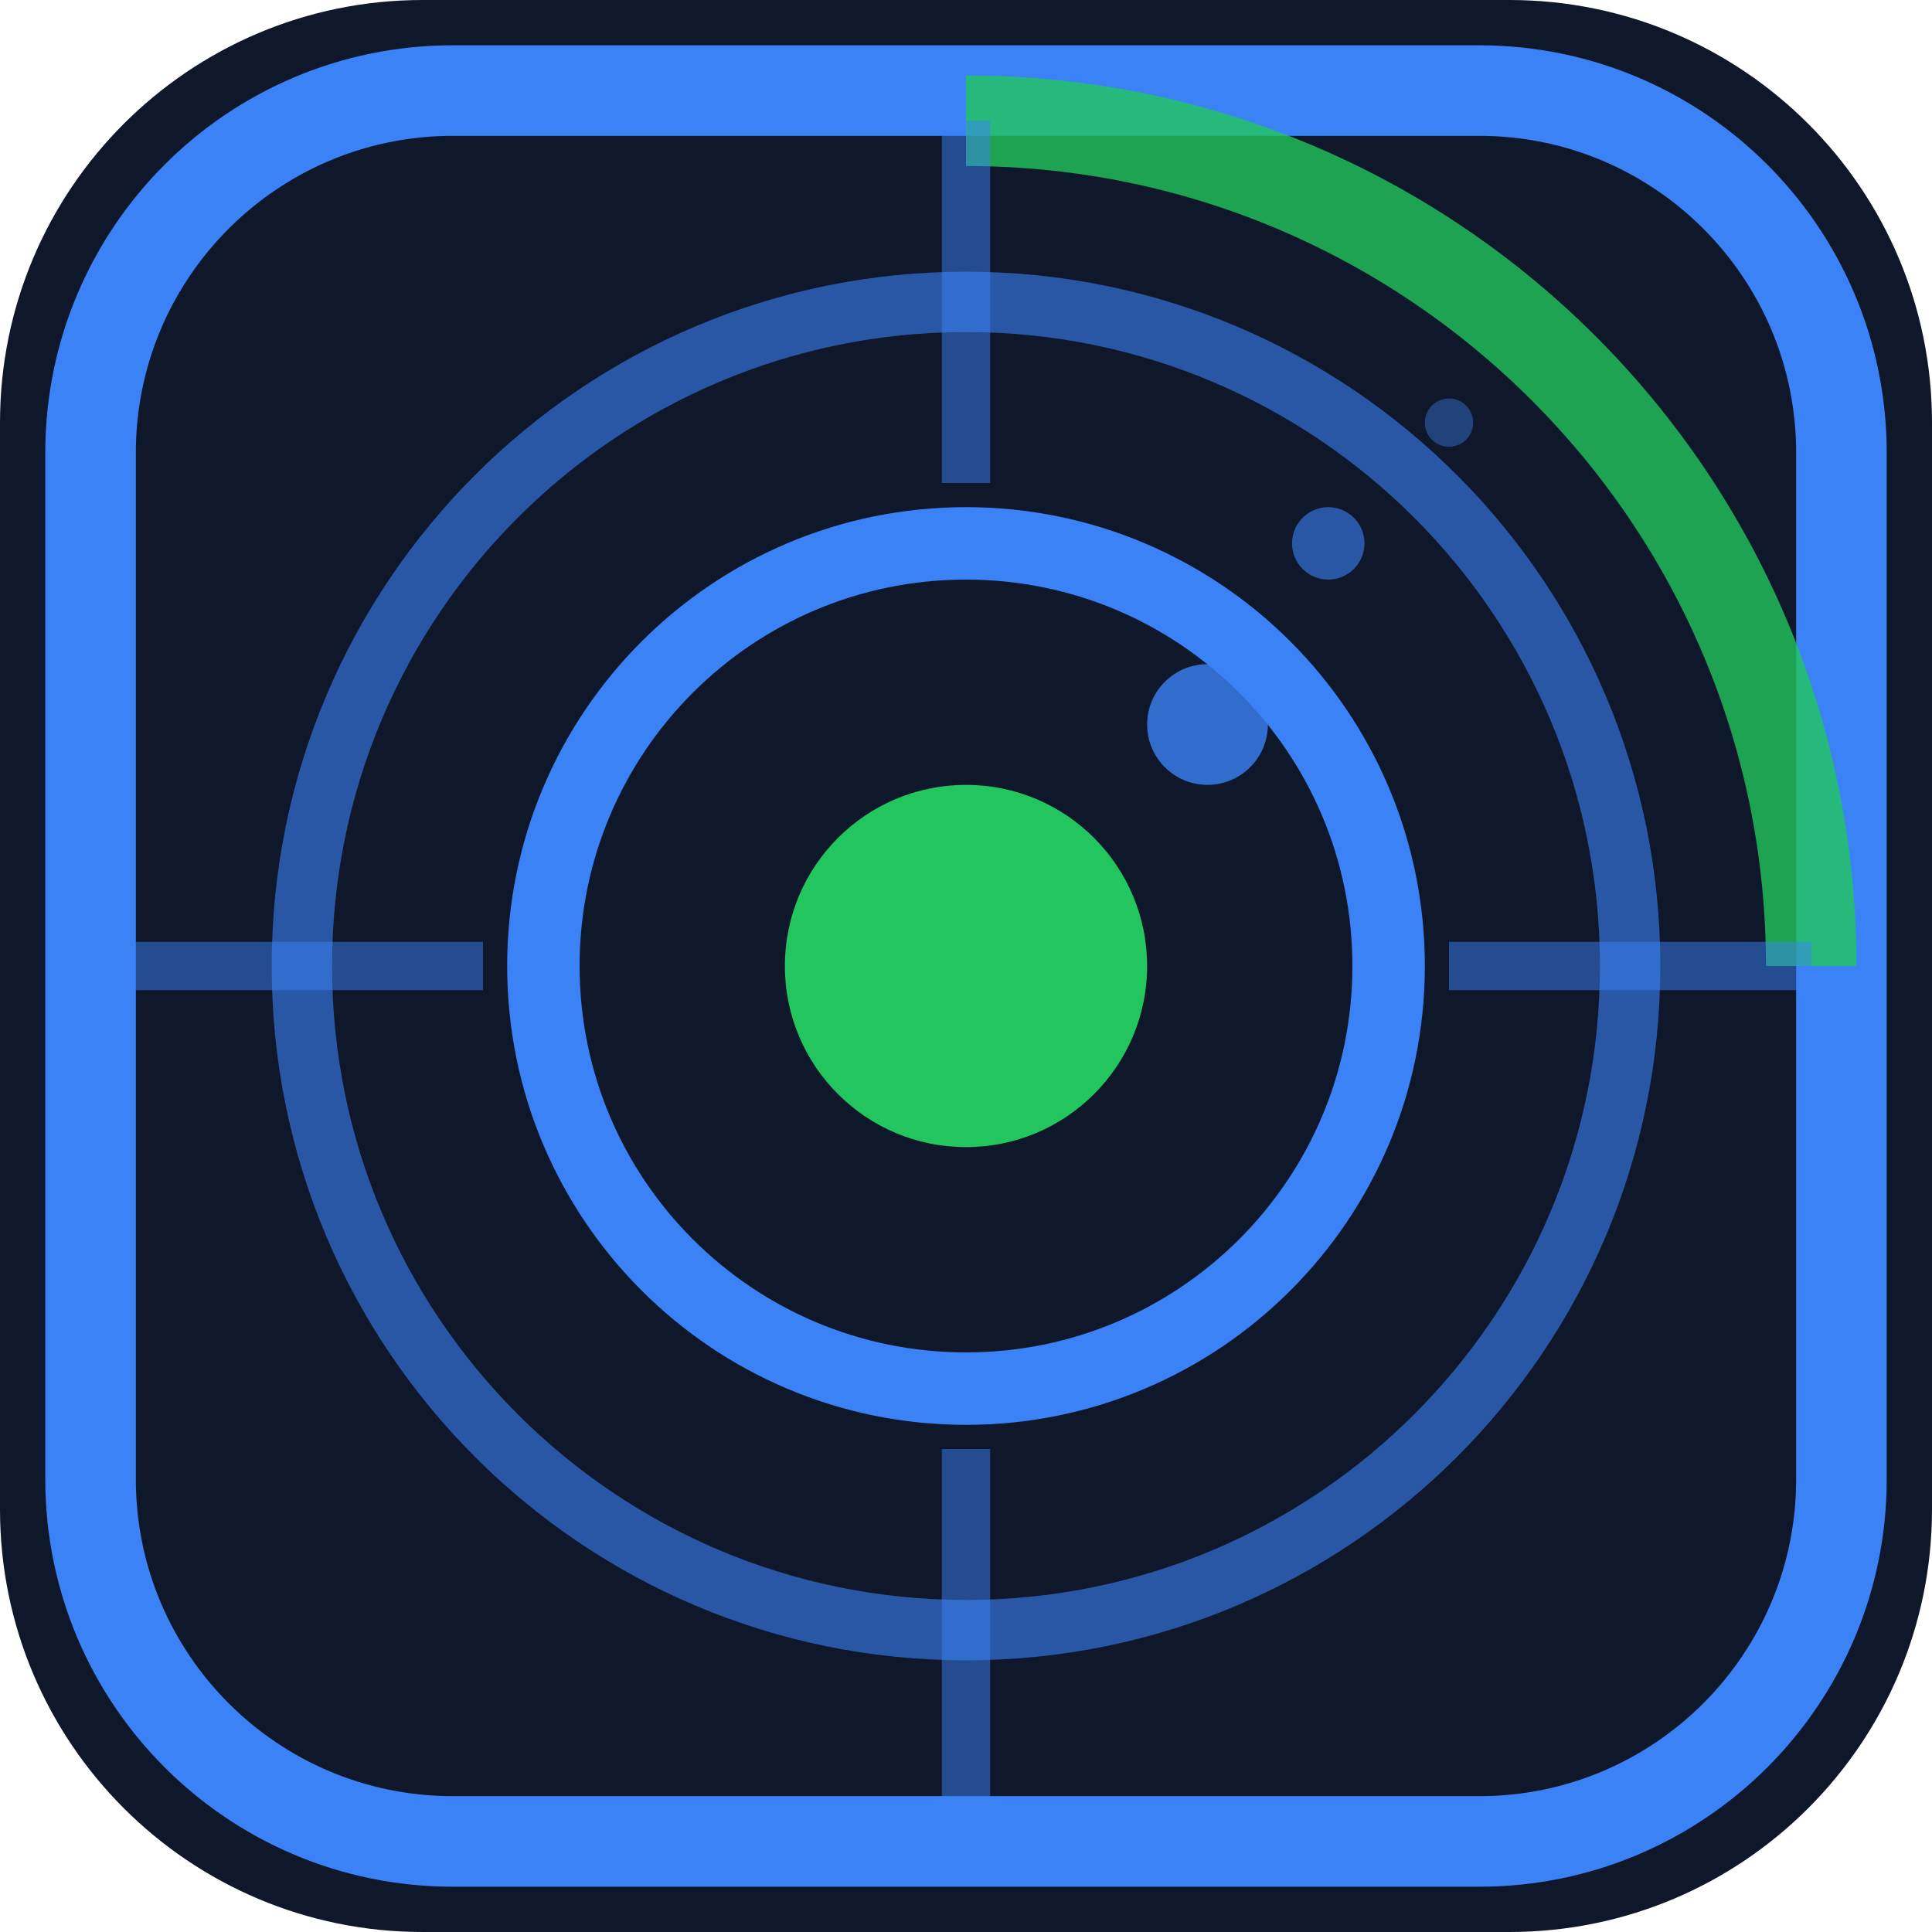
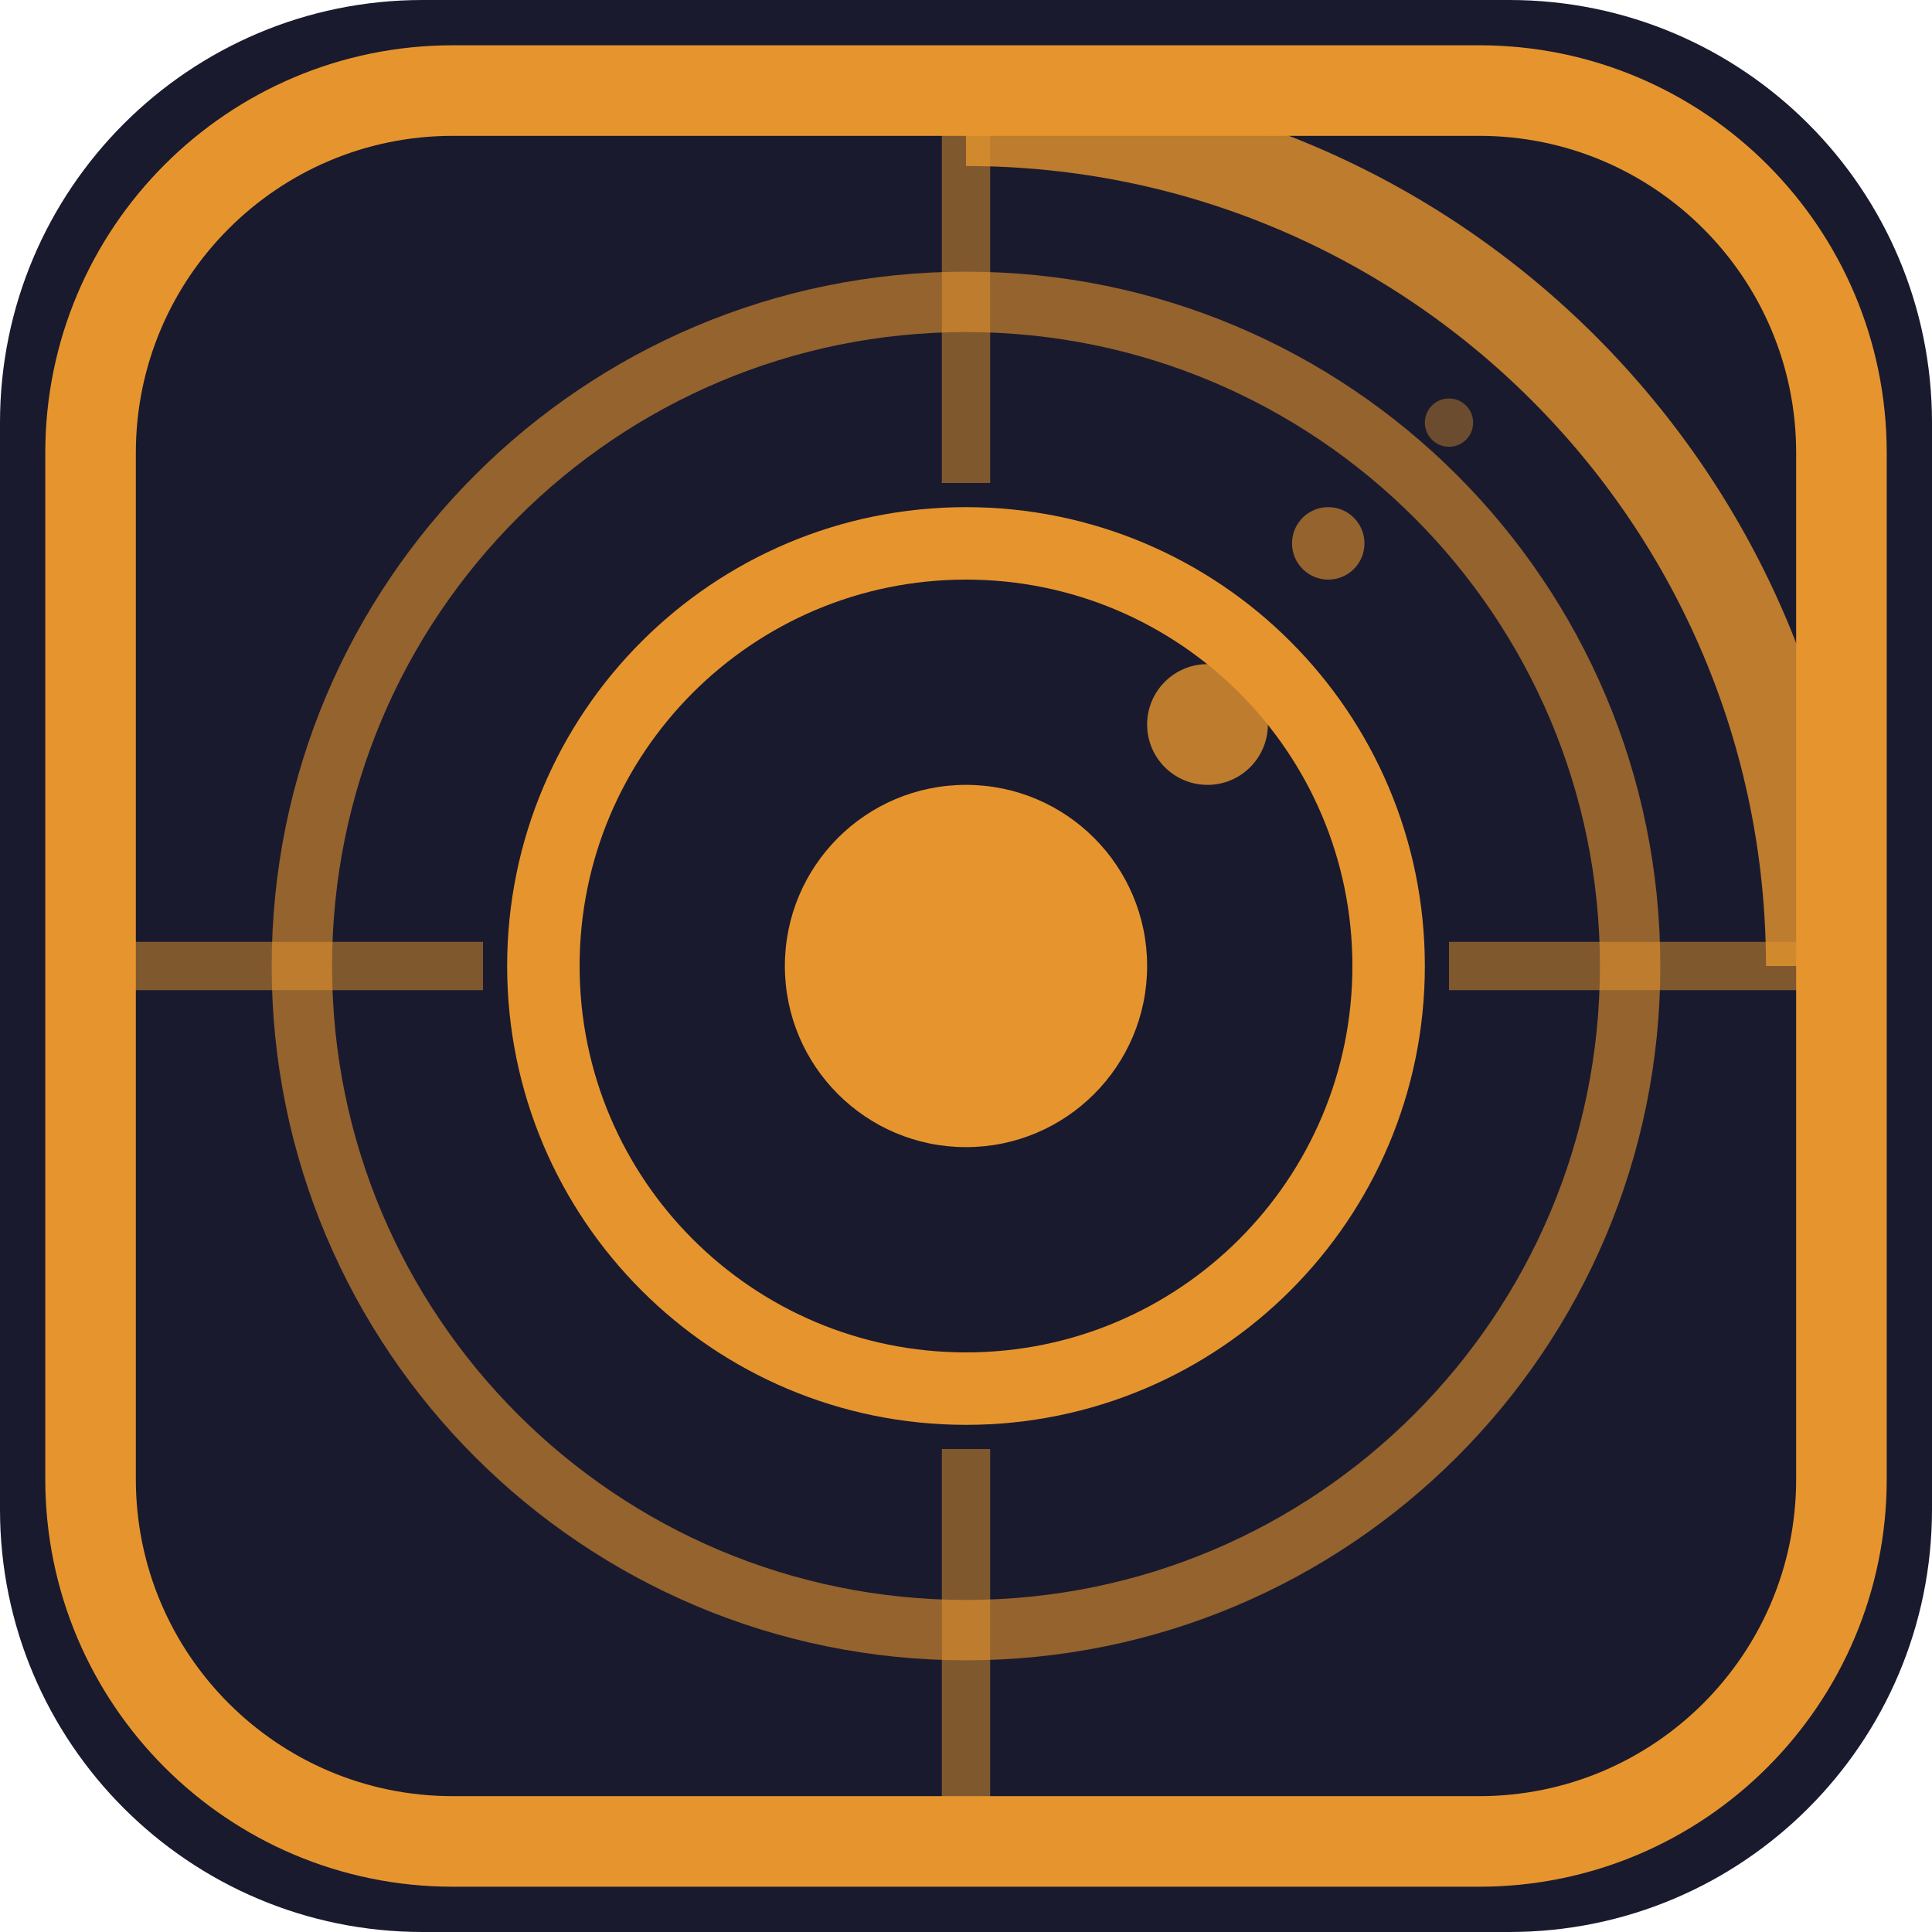
<svg xmlns="http://www.w3.org/2000/svg" viewBox="0 0 32 32">
-   <rect width="32" height="32" rx="7" fill="#0f172a" />
-   <rect x="1.5" y="1.5" width="29" height="29" rx="6" fill="none" stroke="#3b82f6" stroke-width="1.5" />
-   <circle cx="16" cy="16" r="3" fill="#22c55e" />
-   <circle cx="16" cy="16" r="7" fill="none" stroke="#3b82f6" stroke-width="1.2" />
-   <circle cx="16" cy="16" r="11" fill="none" stroke="#3b82f6" stroke-width="1" opacity="0.6" />
-   <path d="M16 2 A14 14 0 0 1 30 16" fill="none" stroke="#22c55e" stroke-width="1.5" opacity="0.8" />
-   <line x1="16" y1="2" x2="16" y2="8" stroke="#3b82f6" stroke-width="0.8" opacity="0.5" />
-   <line x1="16" y1="24" x2="16" y2="30" stroke="#3b82f6" stroke-width="0.8" opacity="0.5" />
-   <line x1="2" y1="16" x2="8" y2="16" stroke="#3b82f6" stroke-width="0.8" opacity="0.5" />
-   <line x1="24" y1="16" x2="30" y2="16" stroke="#3b82f6" stroke-width="0.8" opacity="0.5" />
-   <circle cx="20" cy="12" r="1" fill="#3b82f6" opacity="0.8" />
-   <circle cx="22" cy="9" r="0.6" fill="#3b82f6" opacity="0.6" />
-   <circle cx="24" cy="7" r="0.4" fill="#3b82f6" opacity="0.4" />
+   <rect width="32" height="32" rx="7" fill="#1a1a2e" />
+   <rect x="1.5" y="1.5" width="29" height="29" rx="6" fill="none" stroke="#e6952e" stroke-width="1.5" />
+   <circle cx="16" cy="16" r="3" fill="#e6952e" />
+   <circle cx="16" cy="16" r="7" fill="none" stroke="#e6952e" stroke-width="1.2" />
+   <circle cx="16" cy="16" r="11" fill="none" stroke="#e6952e" stroke-width="1" opacity="0.6" />
+   <path d="M16 2 A14 14 0 0 1 30 16" fill="none" stroke="#e6952e" stroke-width="1.5" opacity="0.8" />
+   <line x1="16" y1="2" x2="16" y2="8" stroke="#e6952e" stroke-width="0.8" opacity="0.5" />
+   <line x1="16" y1="24" x2="16" y2="30" stroke="#e6952e" stroke-width="0.8" opacity="0.5" />
+   <line x1="2" y1="16" x2="8" y2="16" stroke="#e6952e" stroke-width="0.8" opacity="0.5" />
+   <line x1="24" y1="16" x2="30" y2="16" stroke="#e6952e" stroke-width="0.8" opacity="0.5" />
+   <circle cx="20" cy="12" r="1" fill="#e6952e" opacity="0.8" />
+   <circle cx="22" cy="9" r="0.6" fill="#e6952e" opacity="0.6" />
+   <circle cx="24" cy="7" r="0.4" fill="#e6952e" opacity="0.4" />
</svg>
